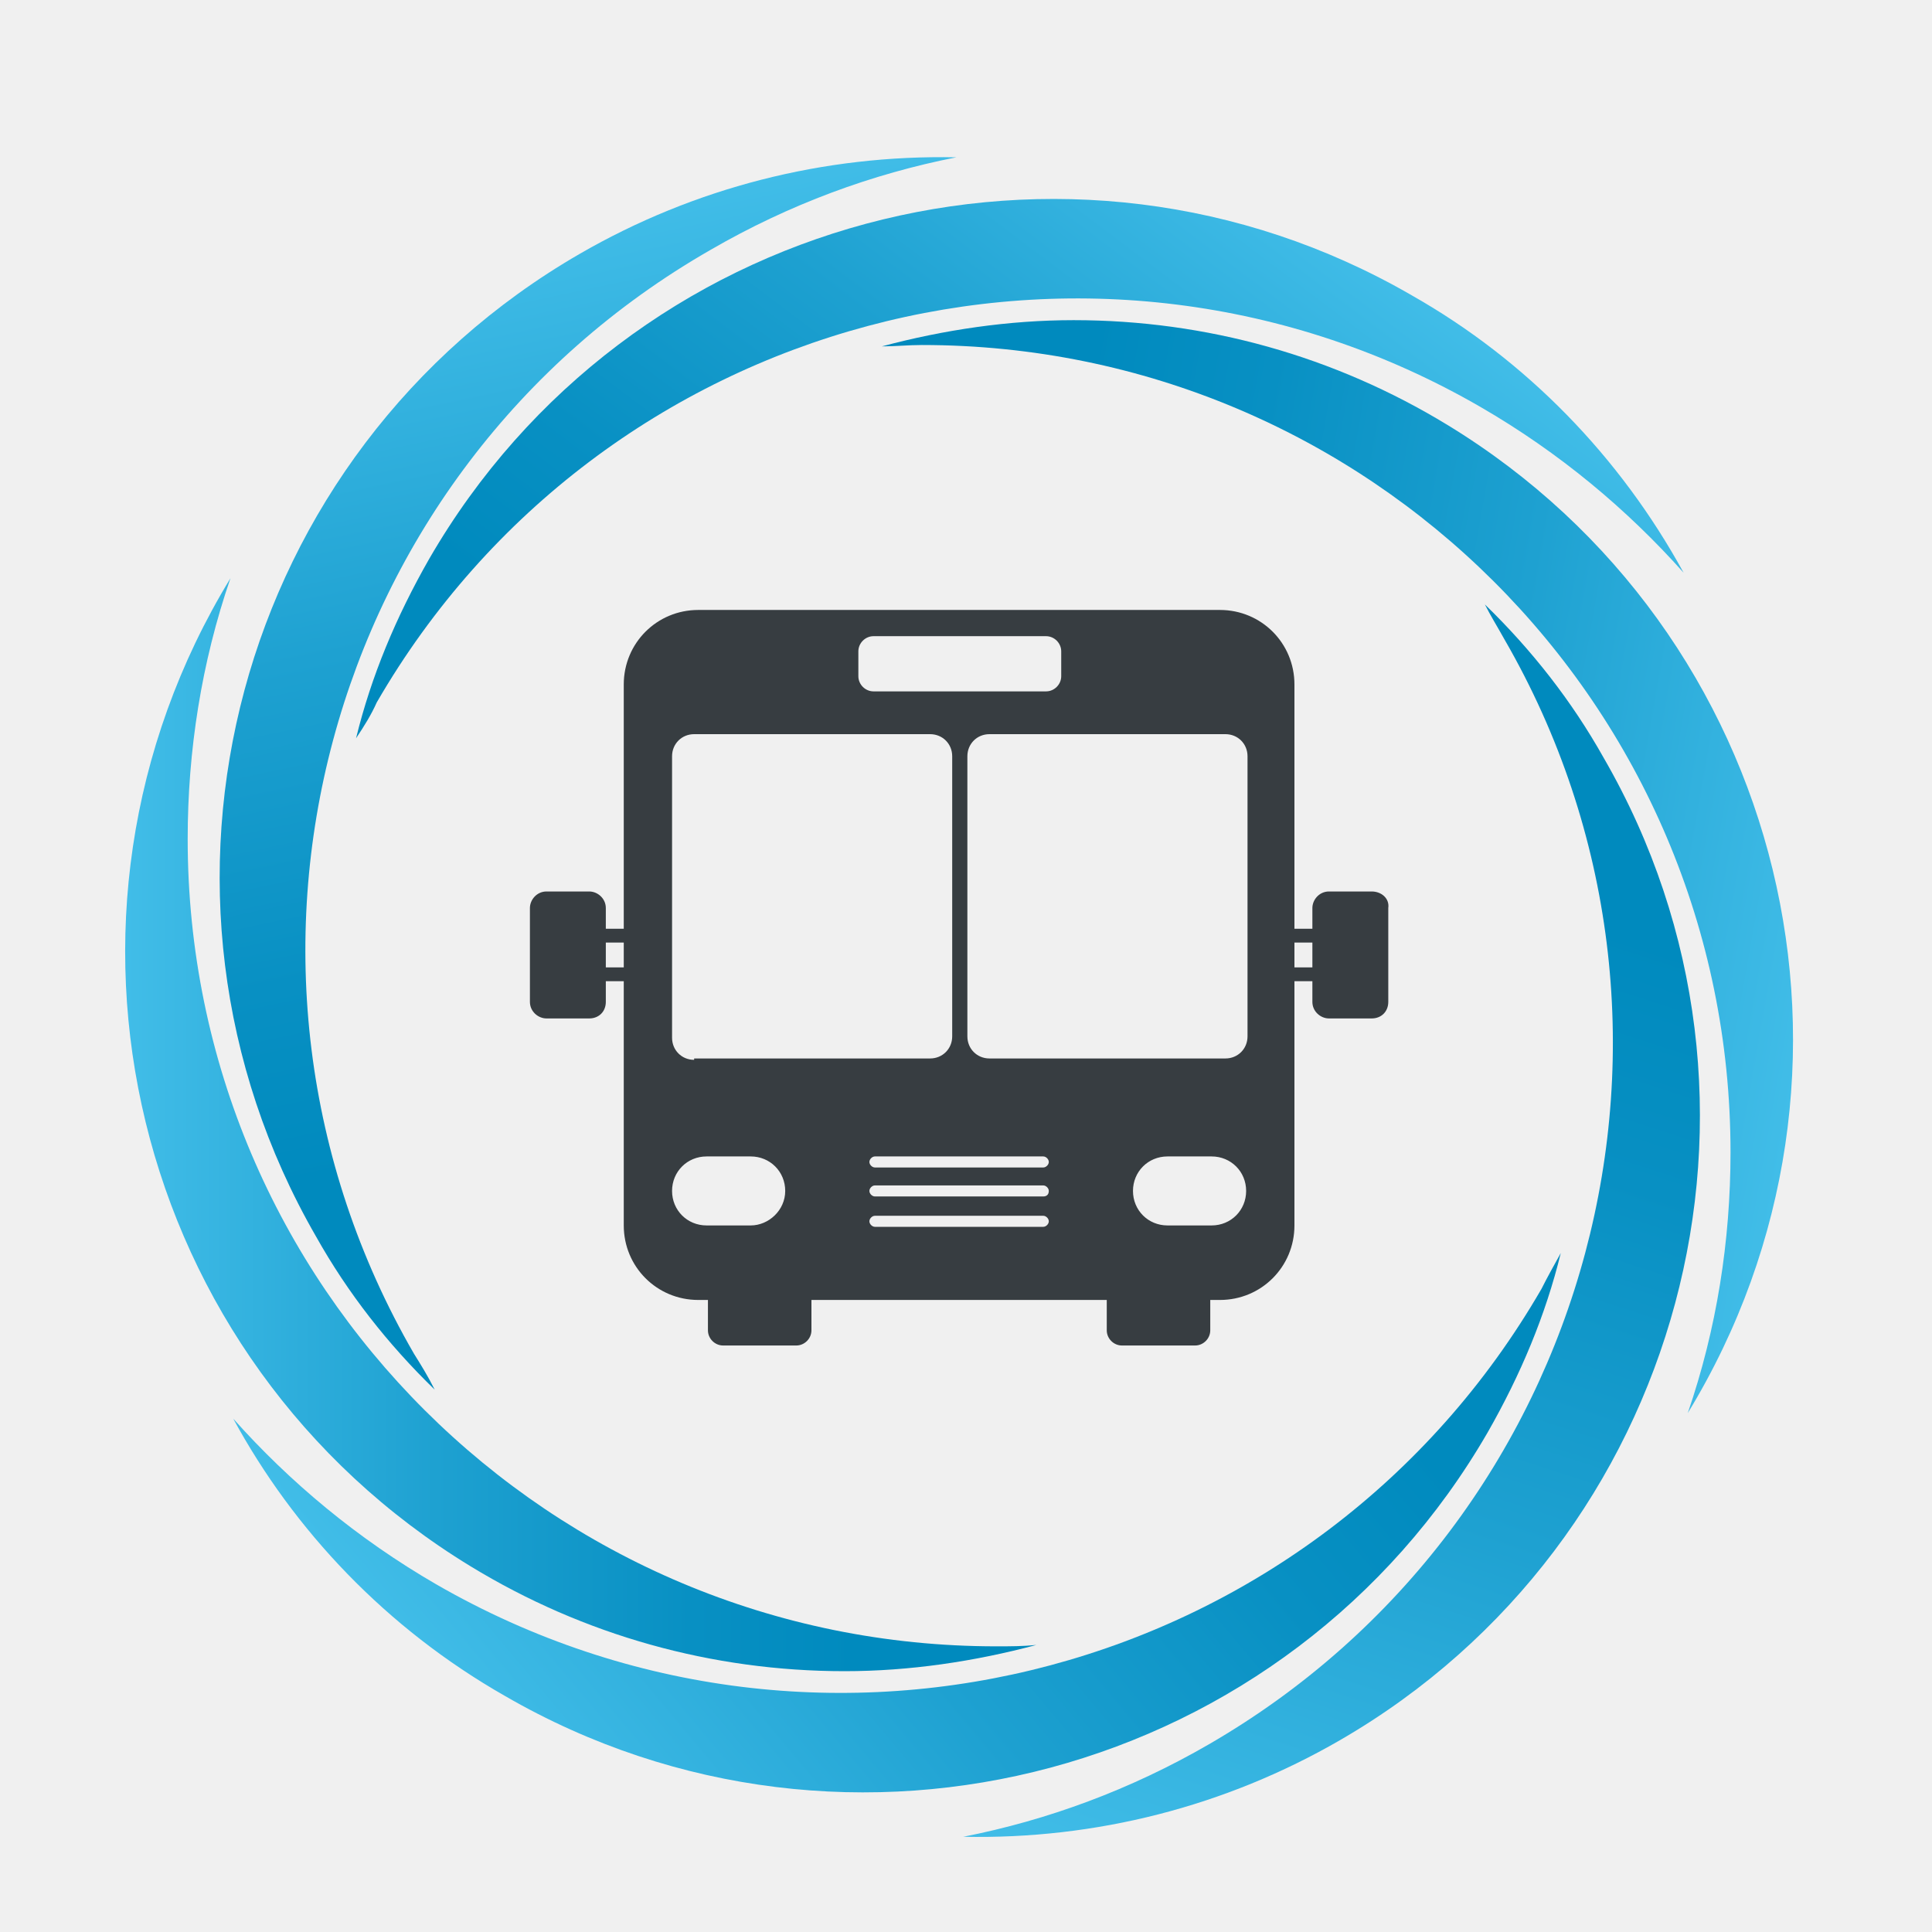
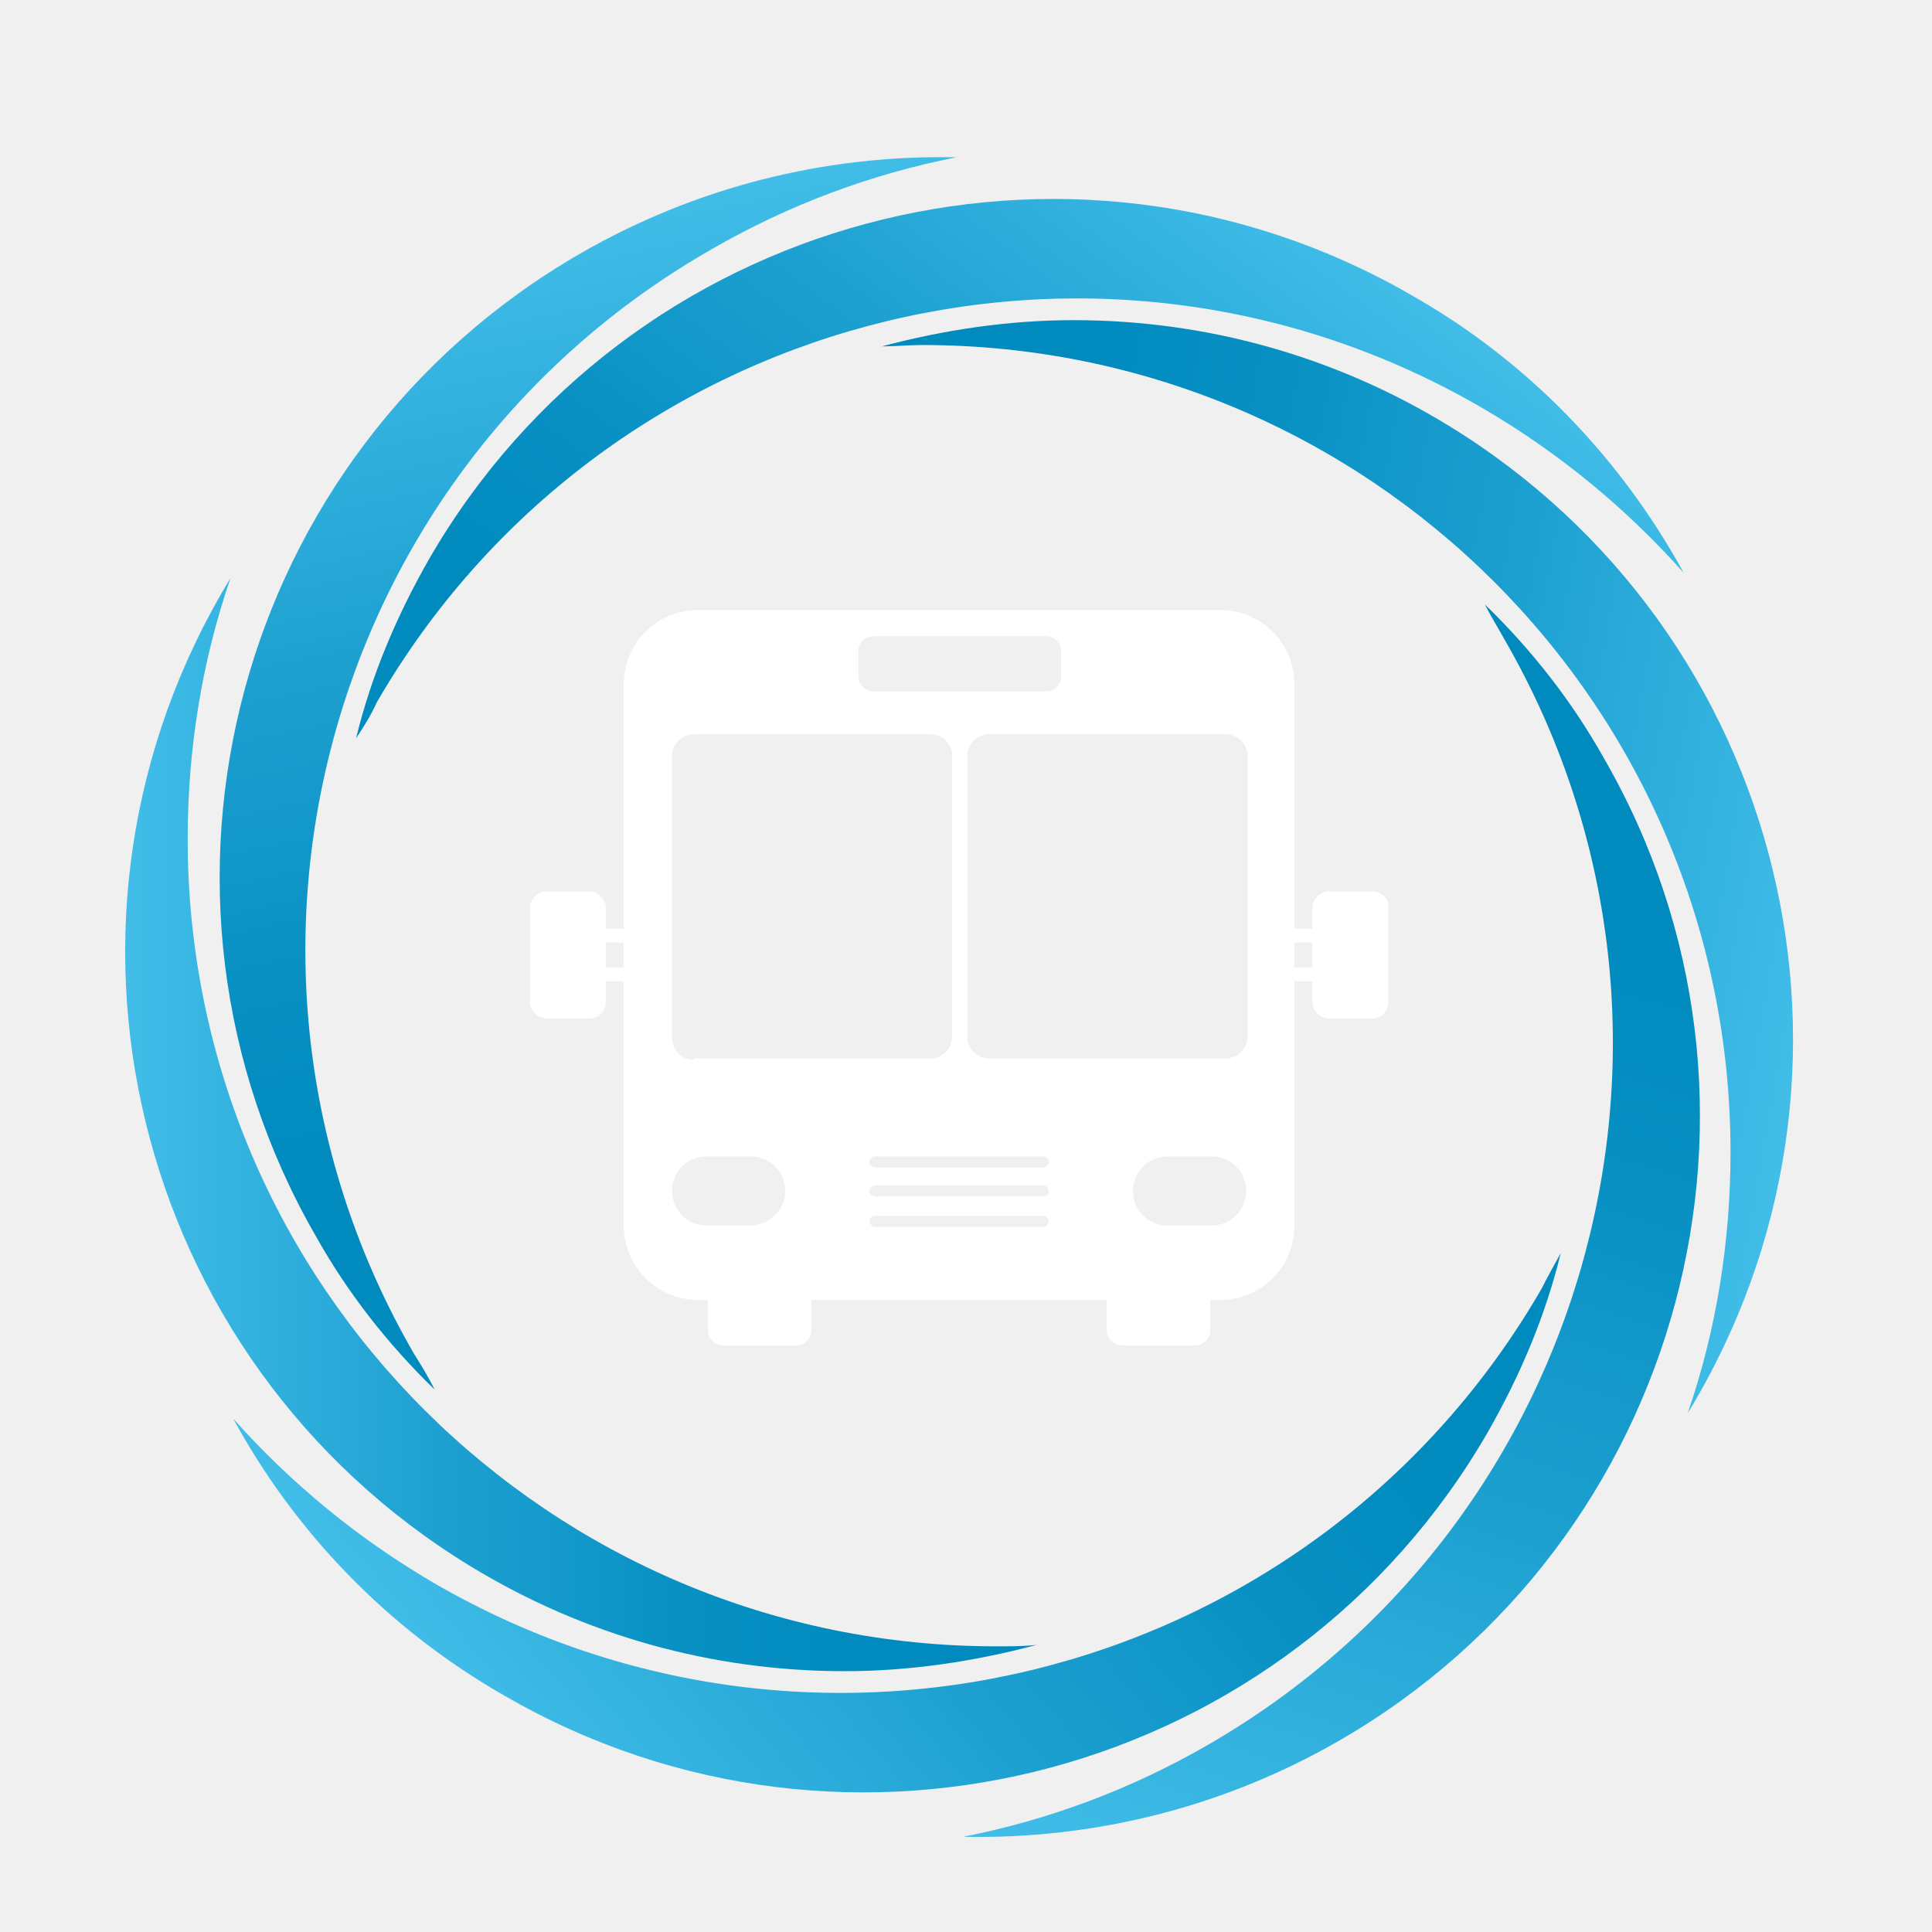
<svg xmlns="http://www.w3.org/2000/svg" version="1.1" id="Layer_1" x="0px" y="0px" viewBox="0 0 140 140" style="enable-background:new 0 0 140 140;" xml:space="preserve">
  <style type="text/css">
	.st0{fill:url(#SVGID_1_);}
	.st1{fill:url(#SVGID_2_);}
	.st2{fill:url(#SVGID_3_);}
	.st3{fill:url(#SVGID_4_);}
	.st4{fill:url(#SVGID_5_);}
	.st5{fill:url(#SVGID_6_);}
- 	.st6{fill:#373D41;}
+ 	.st6{fill:#fff;}
</style>
  <linearGradient id="SVGID_1_" gradientUnits="userSpaceOnUse" x1="117.339" y1="342.591" x2="87.485" y2="250.709" gradientTransform="matrix(1 0 0 -1 0 389.5095)">
    <stop offset="0.2" style="stop-color:#008ABE" />
    <stop offset="0.38" style="stop-color:#0890C3" />
    <stop offset="0.66" style="stop-color:#1EA1D1" />
    <stop offset="1" style="stop-color:#41BDE8" />
  </linearGradient>
  <path class="st0" d="M109,46.3c16.2,28,6.6,63.9-21.4,80.1c-5.7,3.3-11.7,5.5-17.8,6.7c9.6,0.2,19-2.2,27.3-7  c24.9-14.4,33.5-46.3,19.1-71.2c-2.3-4.1-5.2-7.8-8.6-11.1C108,44.6,108.5,45.4,109,46.3z" />
  <linearGradient id="SVGID_2_" gradientUnits="userSpaceOnUse" x1="99.223" y1="315.141" x2="36.143" y2="262.211" gradientTransform="matrix(1 0 0 -1 0 389.5095)">
    <stop offset="0.2" style="stop-color:#008ABE" />
    <stop offset="0.38" style="stop-color:#0890C3" />
    <stop offset="0.66" style="stop-color:#1EA1D1" />
    <stop offset="1" style="stop-color:#41BDE8" />
  </linearGradient>
  <path class="st1" d="M111.7,93.4c-16.2,28-52,37.6-80.1,21.4c-5.7-3.3-10.6-7.4-14.7-12c4.4,8.1,11.1,15.2,19.7,20.1  c24.9,14.4,56.8,5.8,71.2-19.1c2.4-4.2,4.2-8.5,5.3-13C112.6,91.7,112.1,92.6,111.7,93.4z" />
  <linearGradient id="SVGID_3_" gradientUnits="userSpaceOnUse" x1="75.1" y1="308.055" x2="9.098" y2="308.055" gradientTransform="matrix(1 0 0 -1 0 389.5095)">
    <stop offset="0.2" style="stop-color:#008ABE" />
    <stop offset="0.38" style="stop-color:#0890C3" />
    <stop offset="0.66" style="stop-color:#1EA1D1" />
    <stop offset="1" style="stop-color:#41BDE8" />
  </linearGradient>
  <path class="st2" d="M72.2,119.3c-32.3,0-58.6-26.1-58.6-58.5c0-6.4,1-12.8,3.1-18.9c-15,24.6-7.2,56.6,17.4,71.6  c8.2,5,17.5,7.6,27.1,7.6c4.7,0,9.4-0.7,13.9-1.9C74.1,119.3,73.2,119.3,72.2,119.3z" />
  <linearGradient id="SVGID_4_" gradientUnits="userSpaceOnUse" x1="54.399" y1="293.886" x2="37.58" y2="373.011" gradientTransform="matrix(1 0 0 -1 0 389.5095)">
    <stop offset="0.2" style="stop-color:#008ABE" />
    <stop offset="0.38" style="stop-color:#0890C3" />
    <stop offset="0.66" style="stop-color:#1EA1D1" />
    <stop offset="1" style="stop-color:#41BDE8" />
  </linearGradient>
  <path class="st3" d="M30,98.1c-16.2-28-6.6-63.9,21.5-80c5.7-3.3,11.7-5.5,17.8-6.7c-9.6-0.2-19,2.2-27.3,7  C17.1,32.8,8.5,64.6,22.9,89.6c2.3,4.1,5.2,7.8,8.6,11.1C31,99.7,30.5,98.9,30,98.1L30,98.1z" />
  <linearGradient id="SVGID_5_" gradientUnits="userSpaceOnUse" x1="52.081" y1="316.409" x2="95.421" y2="373.919" gradientTransform="matrix(1 0 0 -1 0 389.5095)">
    <stop offset="0.2" style="stop-color:#008ABE" />
    <stop offset="0.38" style="stop-color:#0890C3" />
    <stop offset="0.66" style="stop-color:#1EA1D1" />
    <stop offset="1" style="stop-color:#41BDE8" />
  </linearGradient>
  <path class="st4" d="M27.3,50.9c16.2-28,52-37.6,80-21.4c5.7,3.3,10.6,7.4,14.7,12c-4.6-8.4-11.4-15.4-19.7-20.1  C77.4,7,45.5,15.6,31.1,40.5c-2.4,4.2-4.2,8.5-5.3,13C26.4,52.6,26.9,51.8,27.3,50.9z" />
  <linearGradient id="SVGID_6_" gradientUnits="userSpaceOnUse" x1="58.611" y1="334.463" x2="131.996" y2="321.522" gradientTransform="matrix(1 0 0 -1 0 389.5095)">
    <stop offset="0.2" style="stop-color:#008ABE" />
    <stop offset="0.38" style="stop-color:#0890C3" />
    <stop offset="0.66" style="stop-color:#1EA1D1" />
    <stop offset="1" style="stop-color:#41BDE8" />
  </linearGradient>
  <path class="st5" d="M66.8,25c32.3,0,58.6,26.1,58.6,58.5c0,6.4-1,12.8-3.1,18.9c15-24.6,7.2-56.6-17.4-71.6  c-8.2-5-17.5-7.6-27.1-7.6c-4.7,0-9.4,0.7-13.9,1.9C64.9,25.1,65.8,25,66.8,25z" />
  <path class="st6" d="M99.4,64.6h-3.1c-0.7,0-1.2,0.6-1.2,1.2v1.5h-1.3V49.6c0-3-2.4-5.4-5.4-5.4H50.6c-3,0-5.4,2.4-5.4,5.4v17.7  h-1.3v-1.5c0-0.7-0.6-1.2-1.2-1.2h-3.1c-0.7,0-1.2,0.6-1.2,1.2v6.8c0,0.7,0.6,1.2,1.2,1.2h3.1c0.7,0,1.2-0.5,1.2-1.2v-1.5h1.3v17.7  c0,3,2.4,5.4,5.4,5.4h0.7v2.2c0,0.6,0.5,1.1,1.1,1.1h5.3c0.6,0,1.1-0.5,1.1-1.1v-2.2h21.4v2.2c0,0.6,0.5,1.1,1.1,1.1h5.3  c0.6,0,1.1-0.5,1.1-1.1v-2.2h0.7c3,0,5.4-2.4,5.4-5.4V71.1h1.3v1.5c0,0.7,0.6,1.2,1.2,1.2h3.1c0.7,0,1.2-0.5,1.2-1.2v-6.8  C100.7,65.1,100.1,64.6,99.4,64.6L99.4,64.6z M45.2,70.1h-1.3v-1.8h1.3V70.1z M62.2,47.2c0-0.6,0.5-1.1,1.1-1.1h12.5  c0.6,0,1.1,0.5,1.1,1.1V49c0,0.6-0.5,1.1-1.1,1.1H63.3c-0.6,0-1.1-0.5-1.1-1.1V47.2z M54.4,88.8h-3.2c-1.4,0-2.5-1.1-2.5-2.5  s1.1-2.5,2.5-2.5h3.2c1.4,0,2.5,1.1,2.5,2.5S55.7,88.8,54.4,88.8z M50.3,76.8c-0.9,0-1.6-0.7-1.6-1.6V54.8c0-0.9,0.7-1.6,1.6-1.6  h17.1c0.9,0,1.6,0.7,1.6,1.6v20.3c0,0.9-0.7,1.6-1.6,1.6H50.3V76.8z M75.6,88.9H63.4c-0.2,0-0.4-0.2-0.4-0.4s0.2-0.4,0.4-0.4h12.2  c0.2,0,0.4,0.2,0.4,0.4S75.8,88.9,75.6,88.9z M75.6,86.7H63.4c-0.2,0-0.4-0.2-0.4-0.4s0.2-0.4,0.4-0.4h12.2c0.2,0,0.4,0.2,0.4,0.4  C76,86.6,75.8,86.7,75.6,86.7z M75.6,84.6H63.4c-0.2,0-0.4-0.2-0.4-0.4s0.2-0.4,0.4-0.4h12.2c0.2,0,0.4,0.2,0.4,0.4  S75.8,84.6,75.6,84.6z M87.8,88.8h-3.2c-1.4,0-2.5-1.1-2.5-2.5s1.1-2.5,2.5-2.5h3.2c1.4,0,2.5,1.1,2.5,2.5S89.2,88.8,87.8,88.8z   M90.4,75.1c0,0.9-0.7,1.6-1.6,1.6H71.7c-0.9,0-1.6-0.7-1.6-1.6V54.8c0-0.9,0.7-1.6,1.6-1.6h17.1c0.9,0,1.6,0.7,1.6,1.6V75.1z   M95.1,70.1h-1.3v-1.8h1.3V70.1z" />
</svg>
